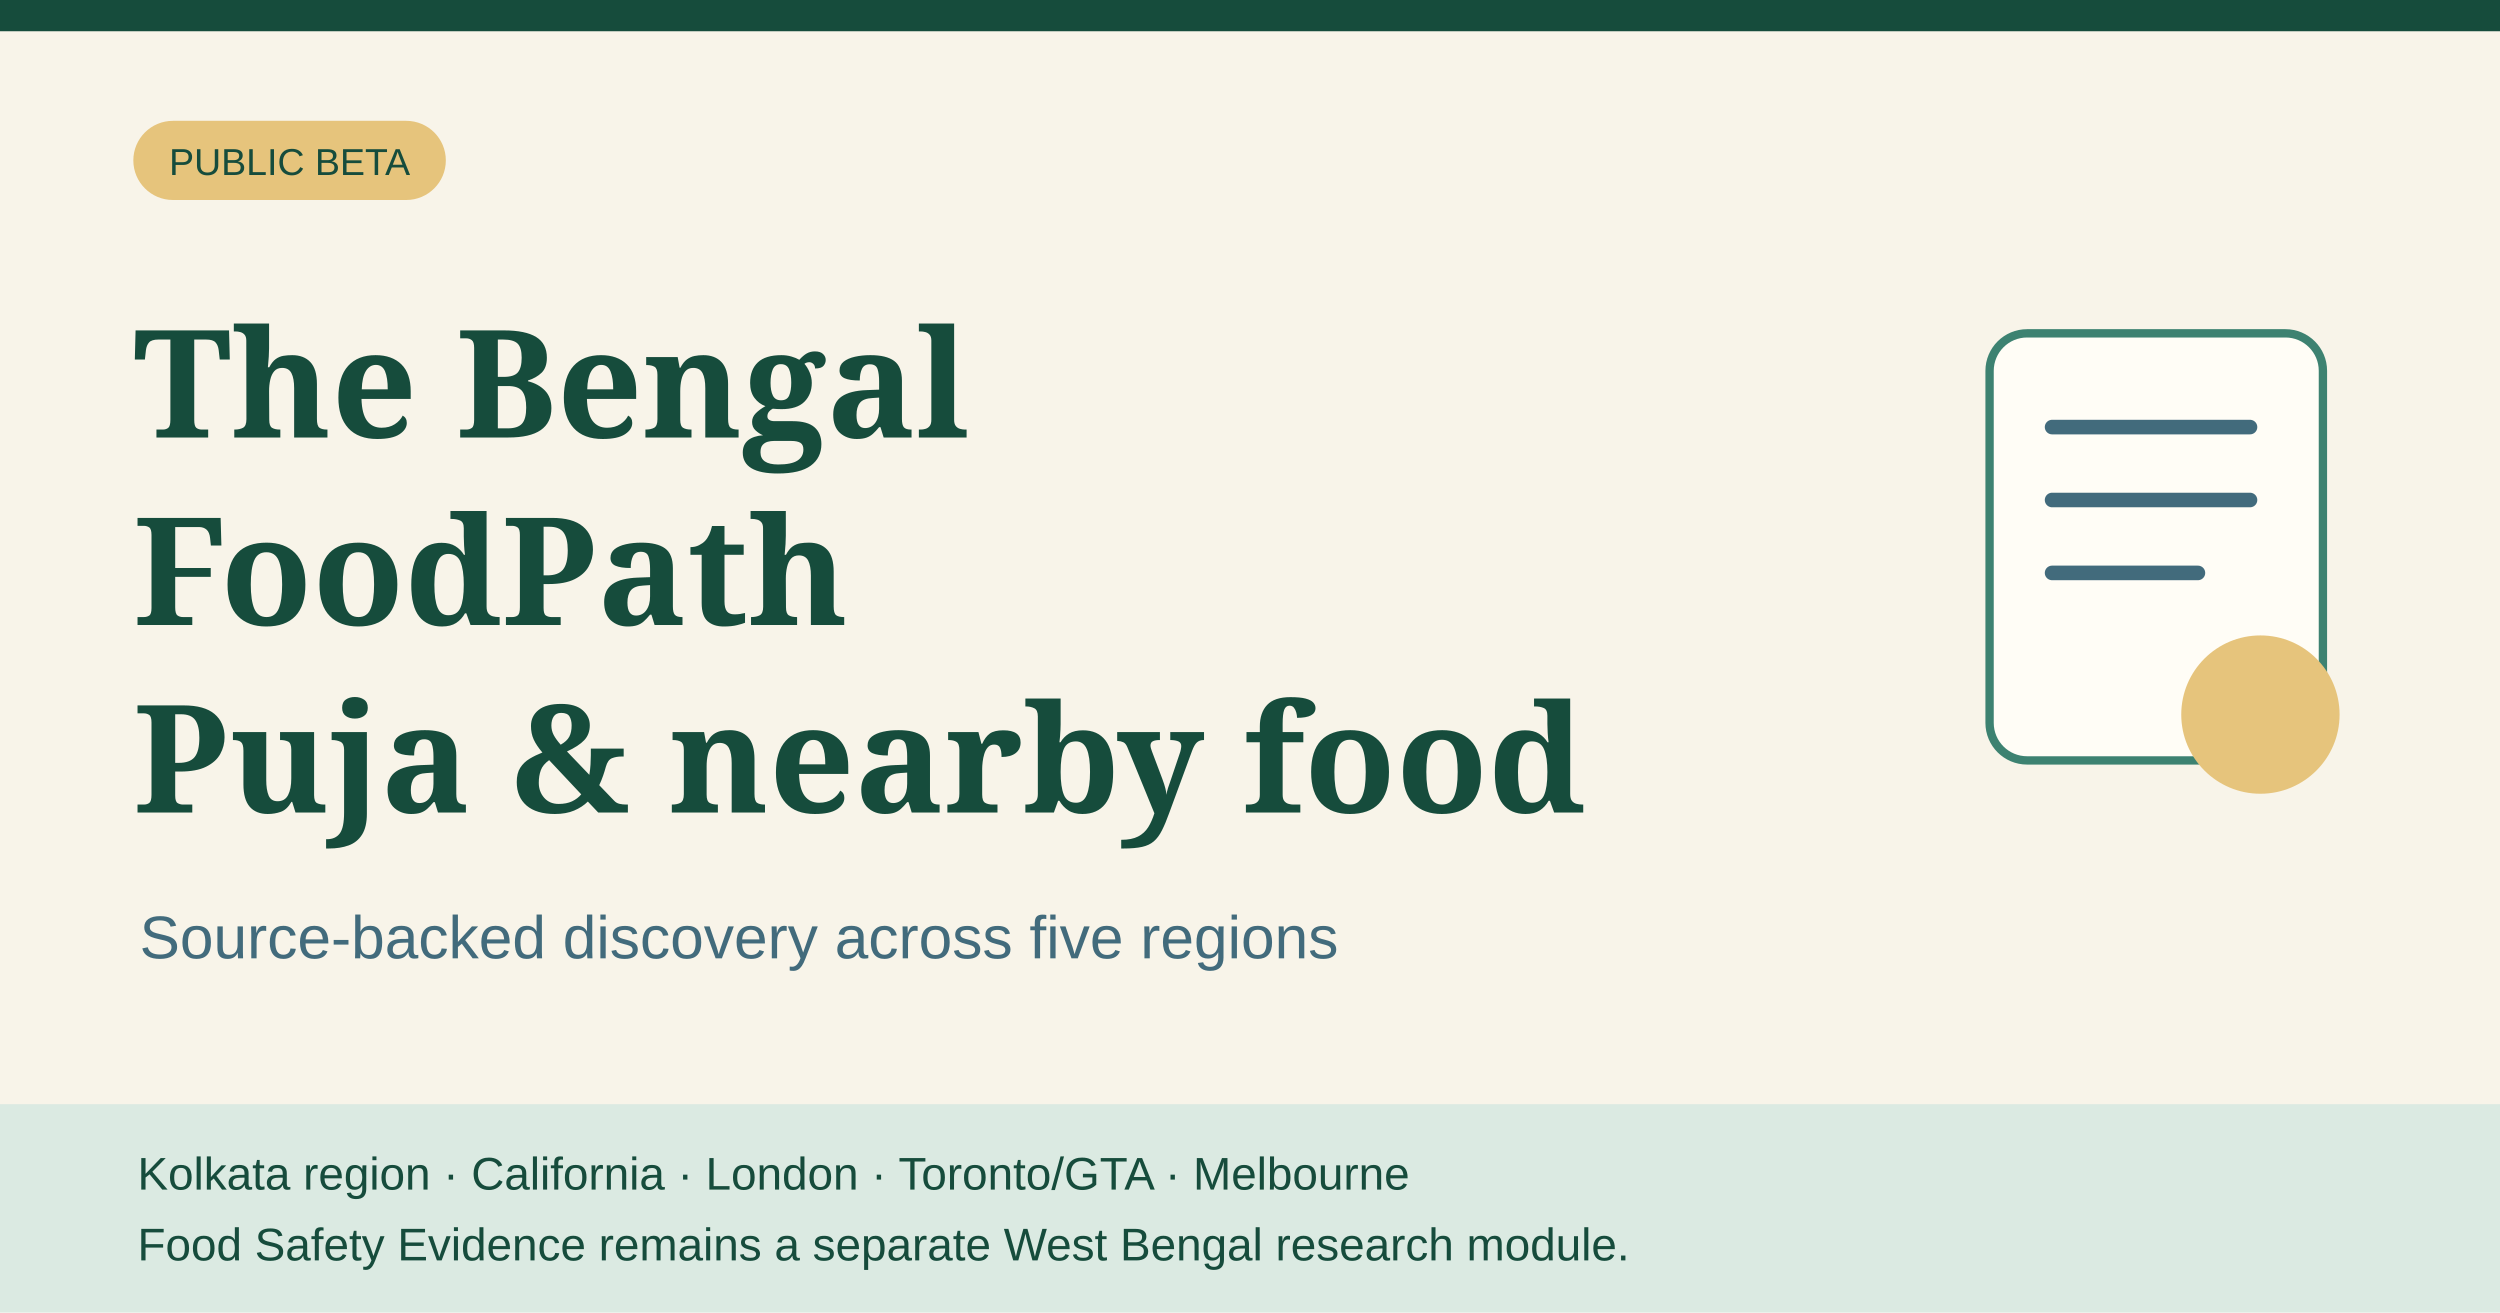
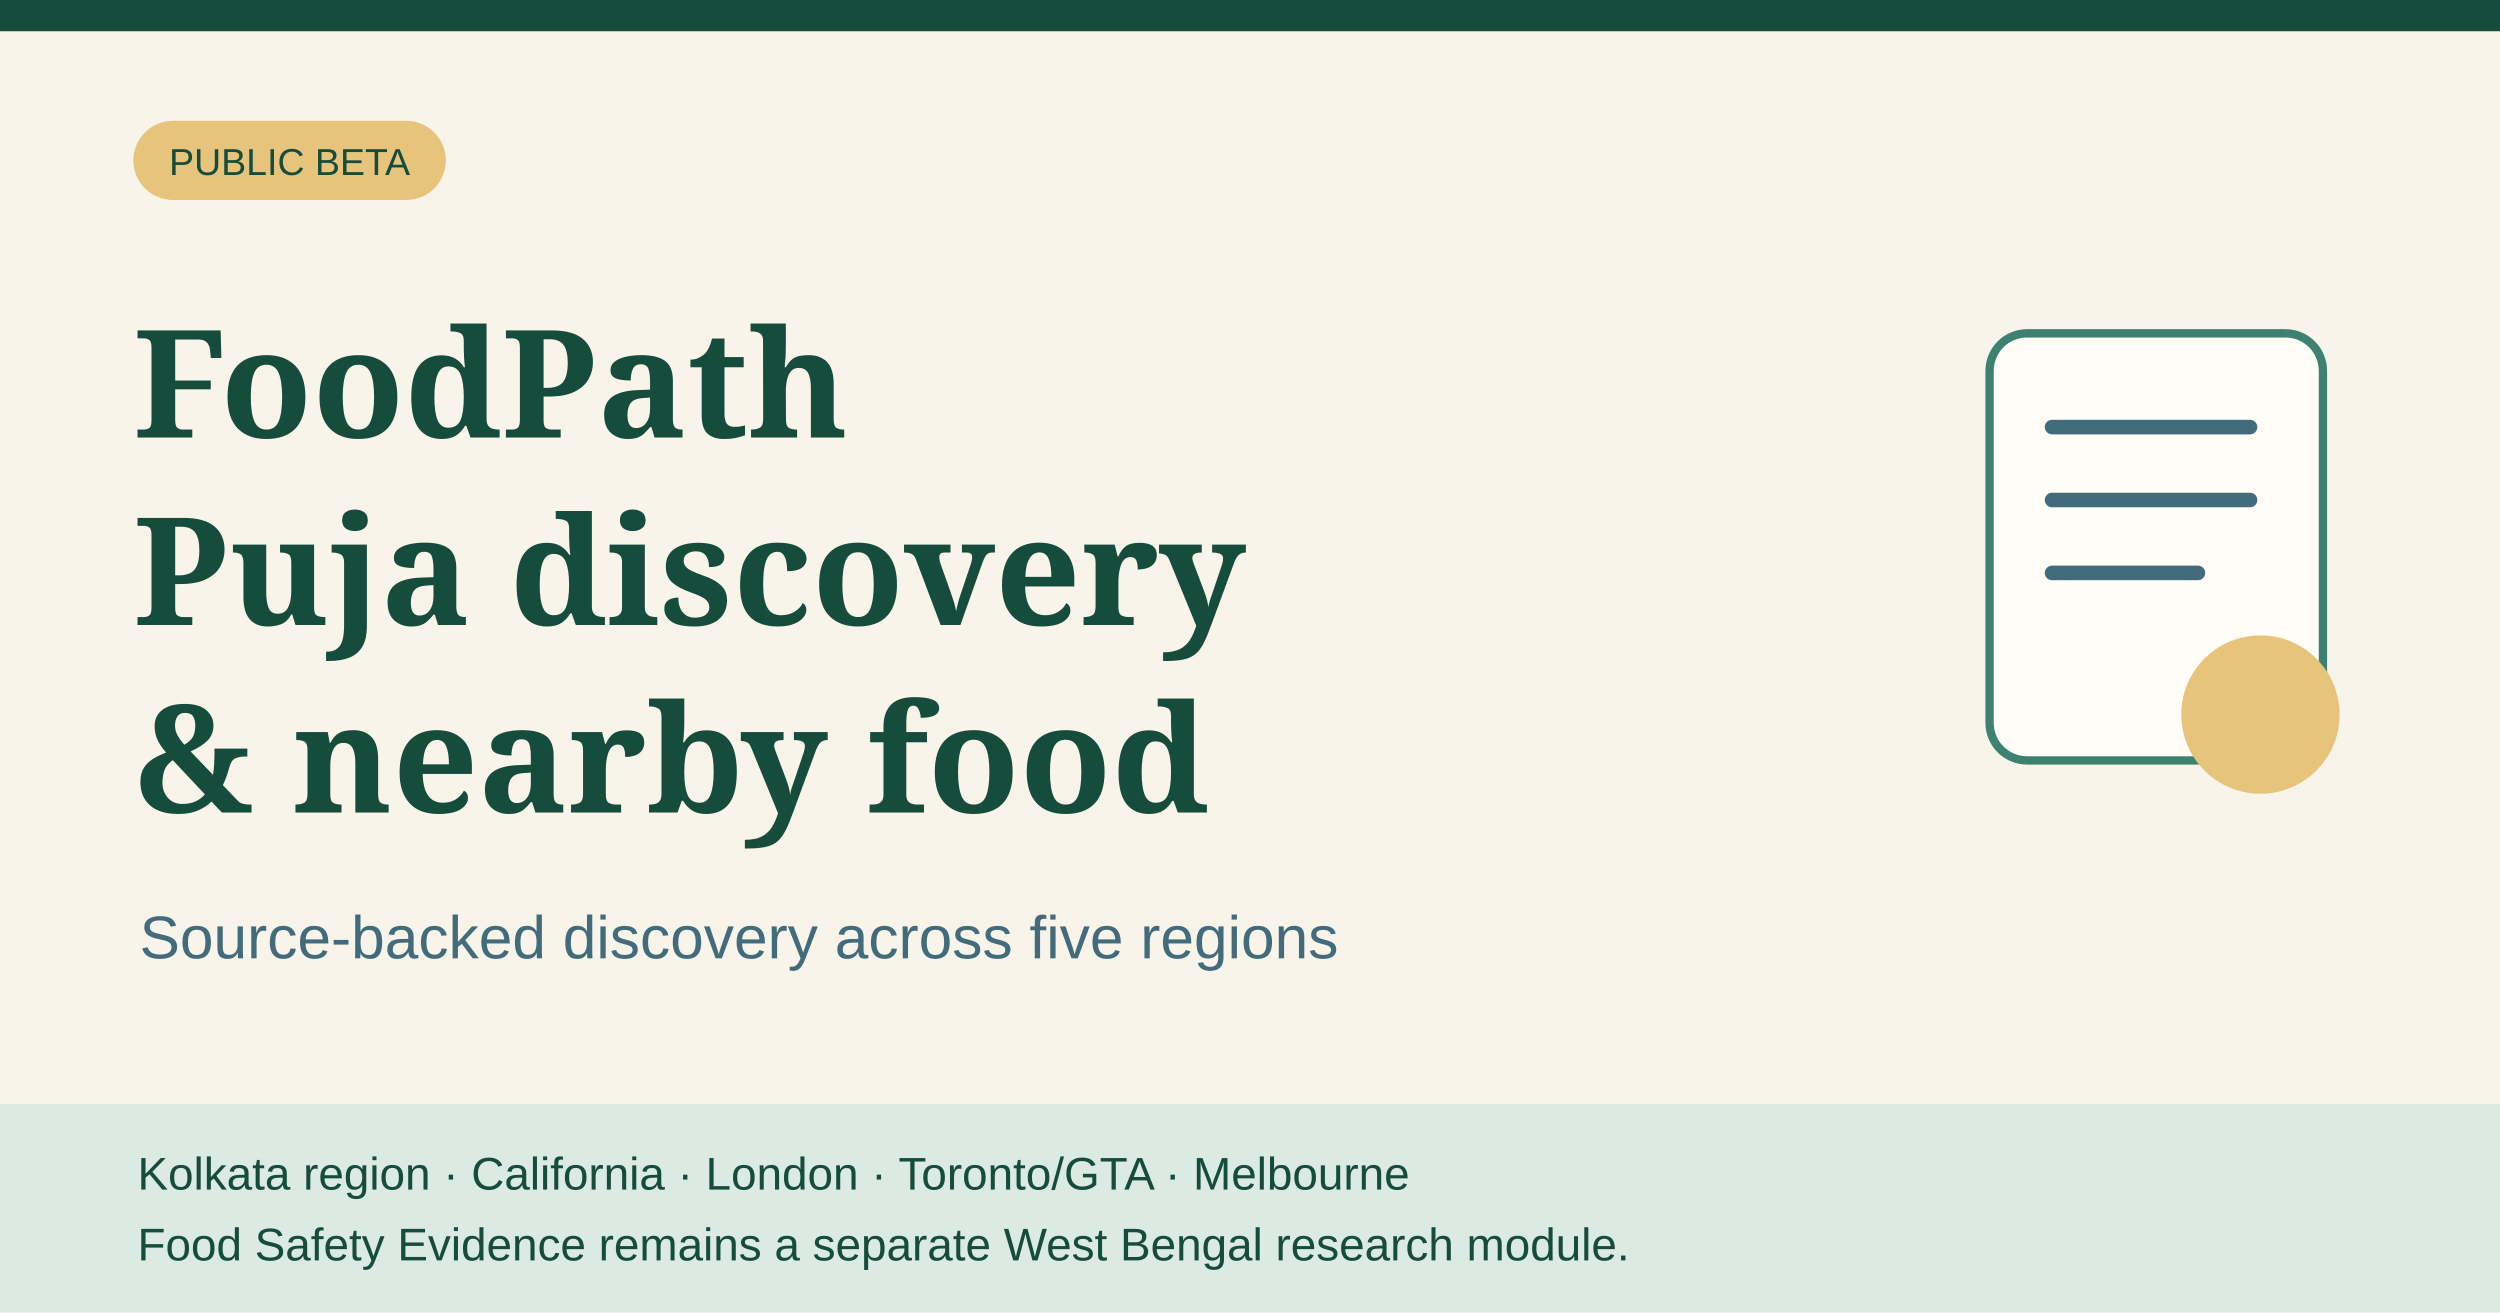
<svg xmlns="http://www.w3.org/2000/svg" width="1200" height="630" viewBox="0 0 1200 630">
  <rect width="1200" height="630" fill="#f8f4e9" />
  <rect width="1200" height="15" fill="#164c3c" />
  <rect x="64" y="58" width="150" height="38" rx="19" fill="#e6c47c" />
  <text x="139" y="84" text-anchor="middle" font-family="Arial,sans-serif" font-size="18" fill="#164c3c">PUBLIC BETA</text>
  <g font-family="Georgia,serif" font-weight="bold" font-size="72" fill="#164c3c">
-     <text x="64" y="210">The Bengal</text>
-     <text x="64" y="300">FoodPath</text>
-     <text x="64" y="390">Puja &amp; nearby food</text>
+     <text x="64" y="210">FoodPath</text>
+     <text x="64" y="300">Puja discovery</text>
+     <text x="64" y="390">&amp; nearby food</text>
  </g>
  <text x="67" y="460" font-family="Arial,sans-serif" font-size="29" fill="#426b7c">Source-backed discovery across five regions</text>
  <rect y="530" width="1200" height="100" fill="#dbeae2" />
  <g font-family="Arial,sans-serif" font-size="22" fill="#164c3c">
    <text x="66" y="571">Kolkata region · California · London · Toronto/GTA · Melbourne</text>
    <text x="66" y="605">Food Safety Evidence remains a separate West Bengal research module.</text>
  </g>
  <g transform="translate(955 160)">
    <rect width="160" height="205" rx="18" fill="#fffdf6" stroke="#3d8271" stroke-width="4" />
    <path d="M30 45H125M30 80H125M30 115H100" stroke="#426b7c" stroke-width="7" stroke-linecap="round" />
    <circle cx="130" cy="183" r="38" fill="#e6c47c" />
  </g>
</svg>
